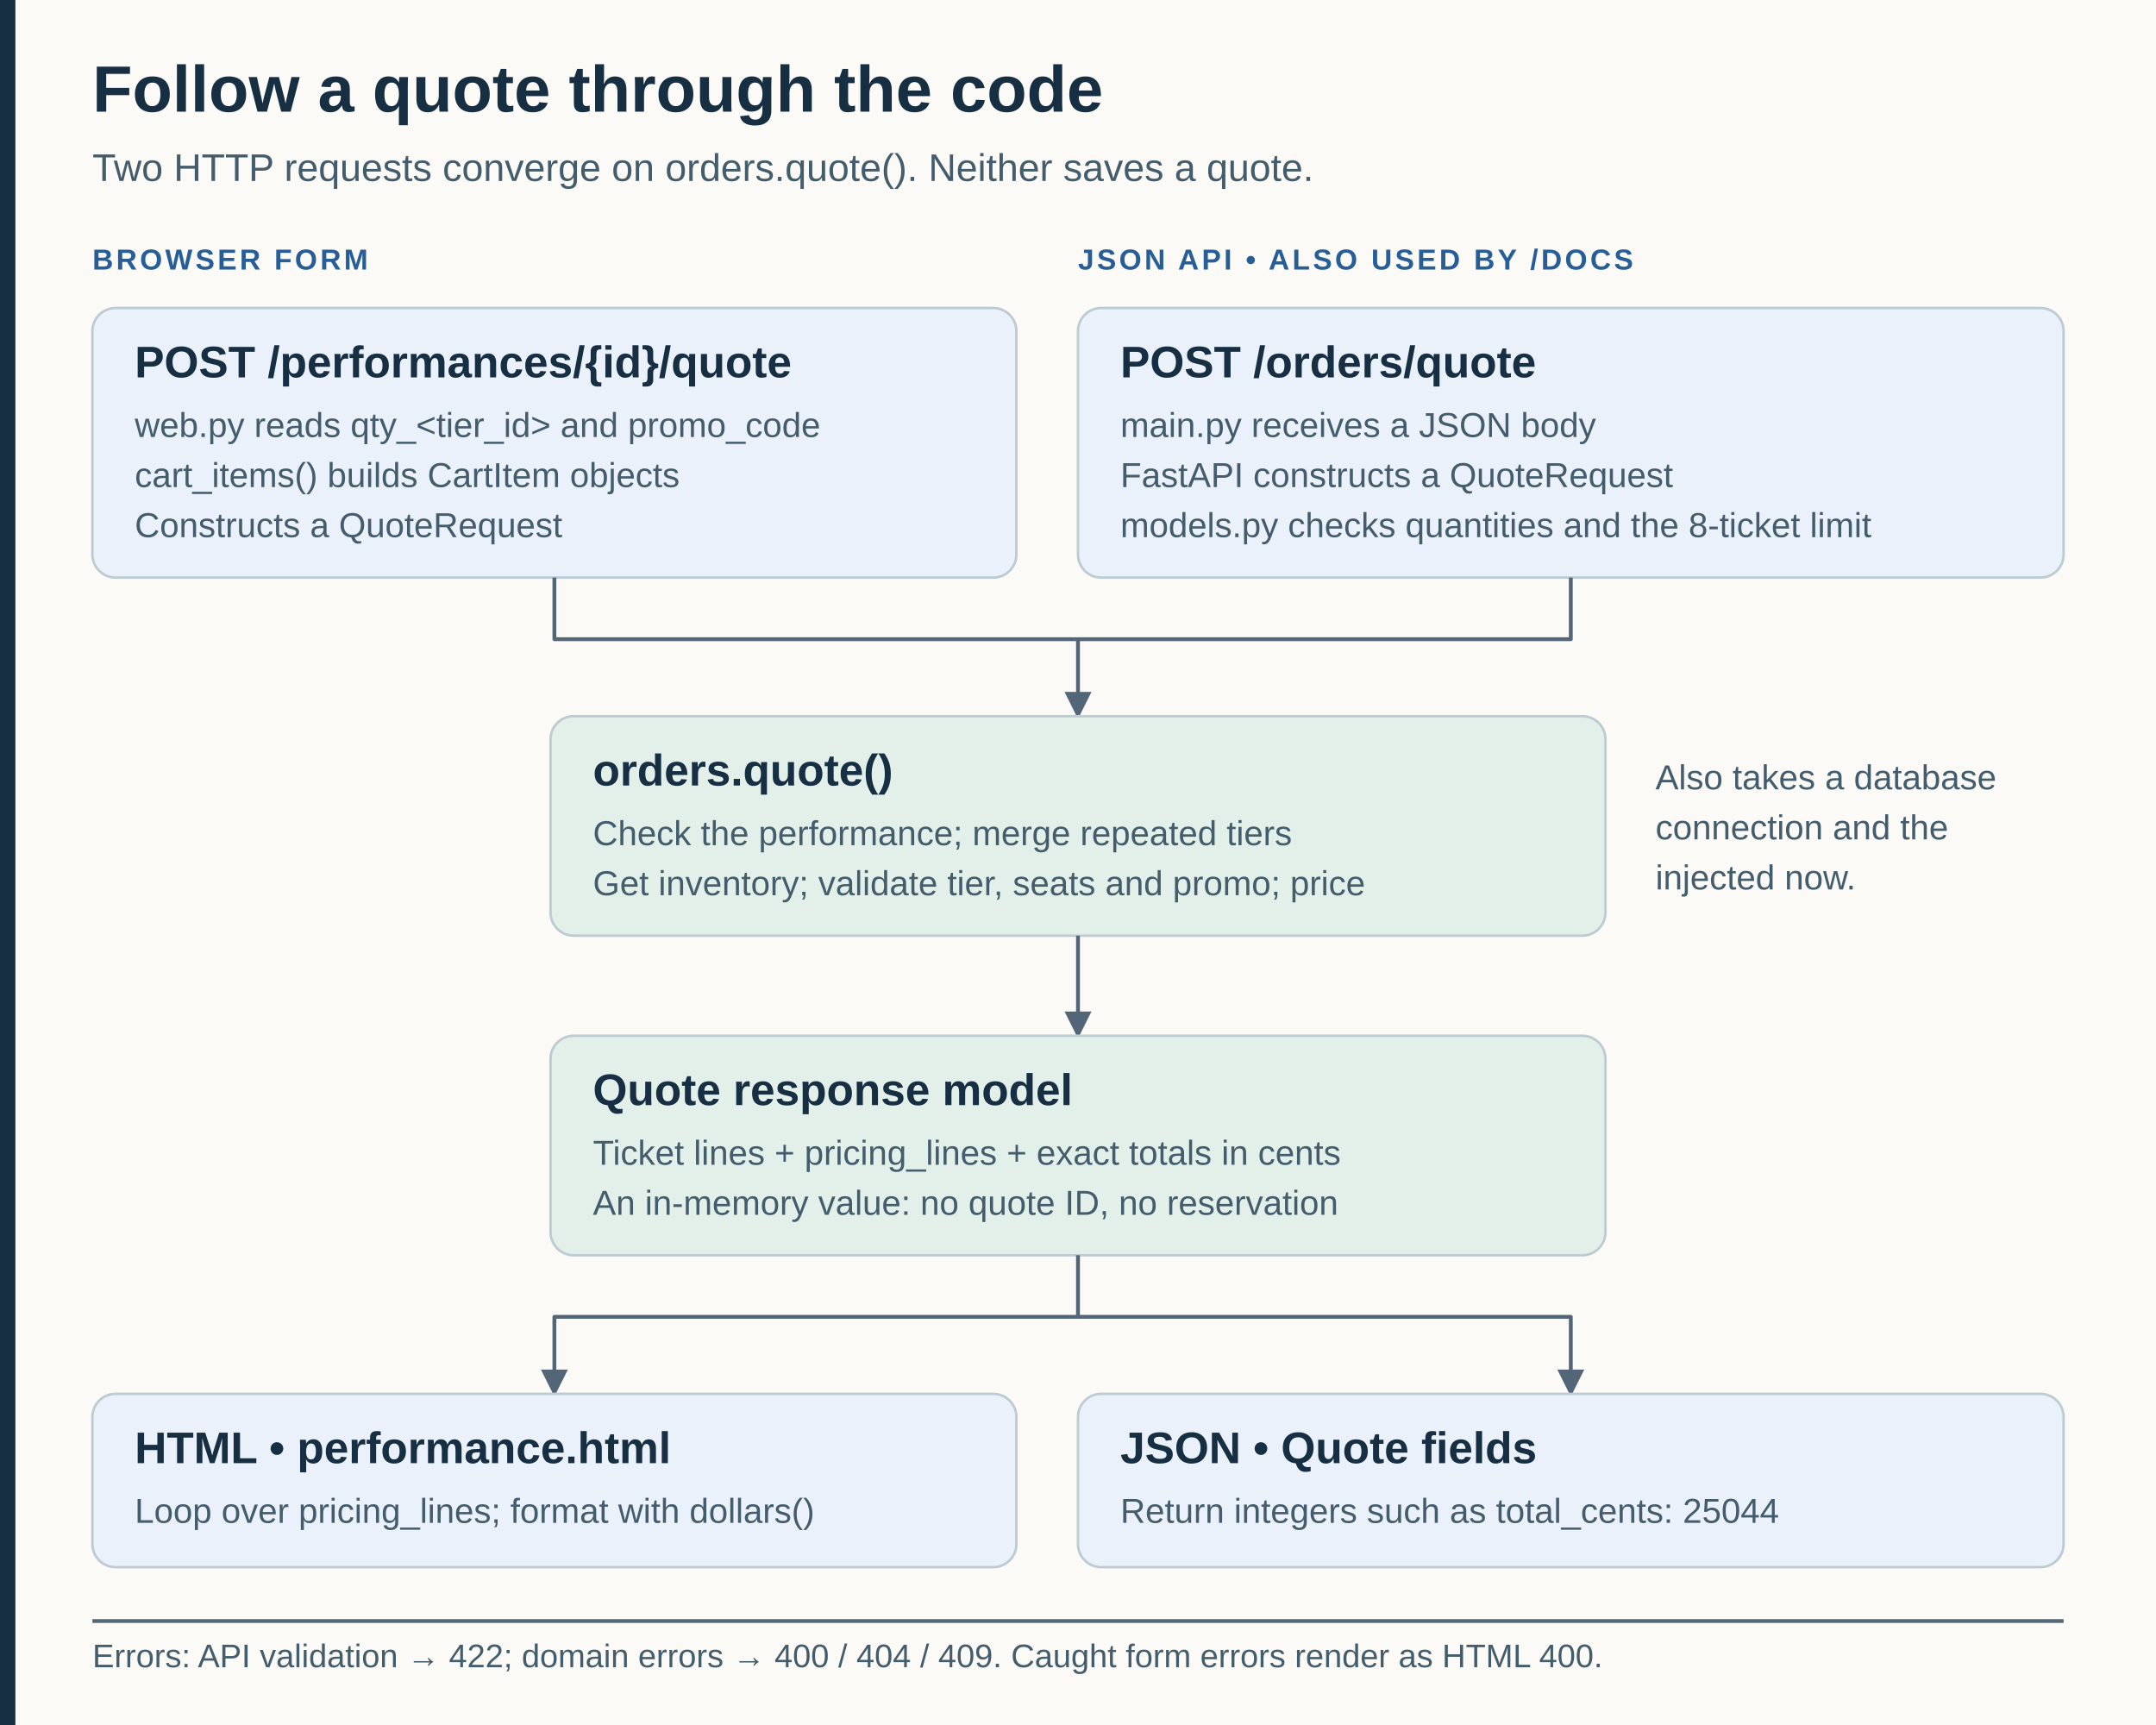
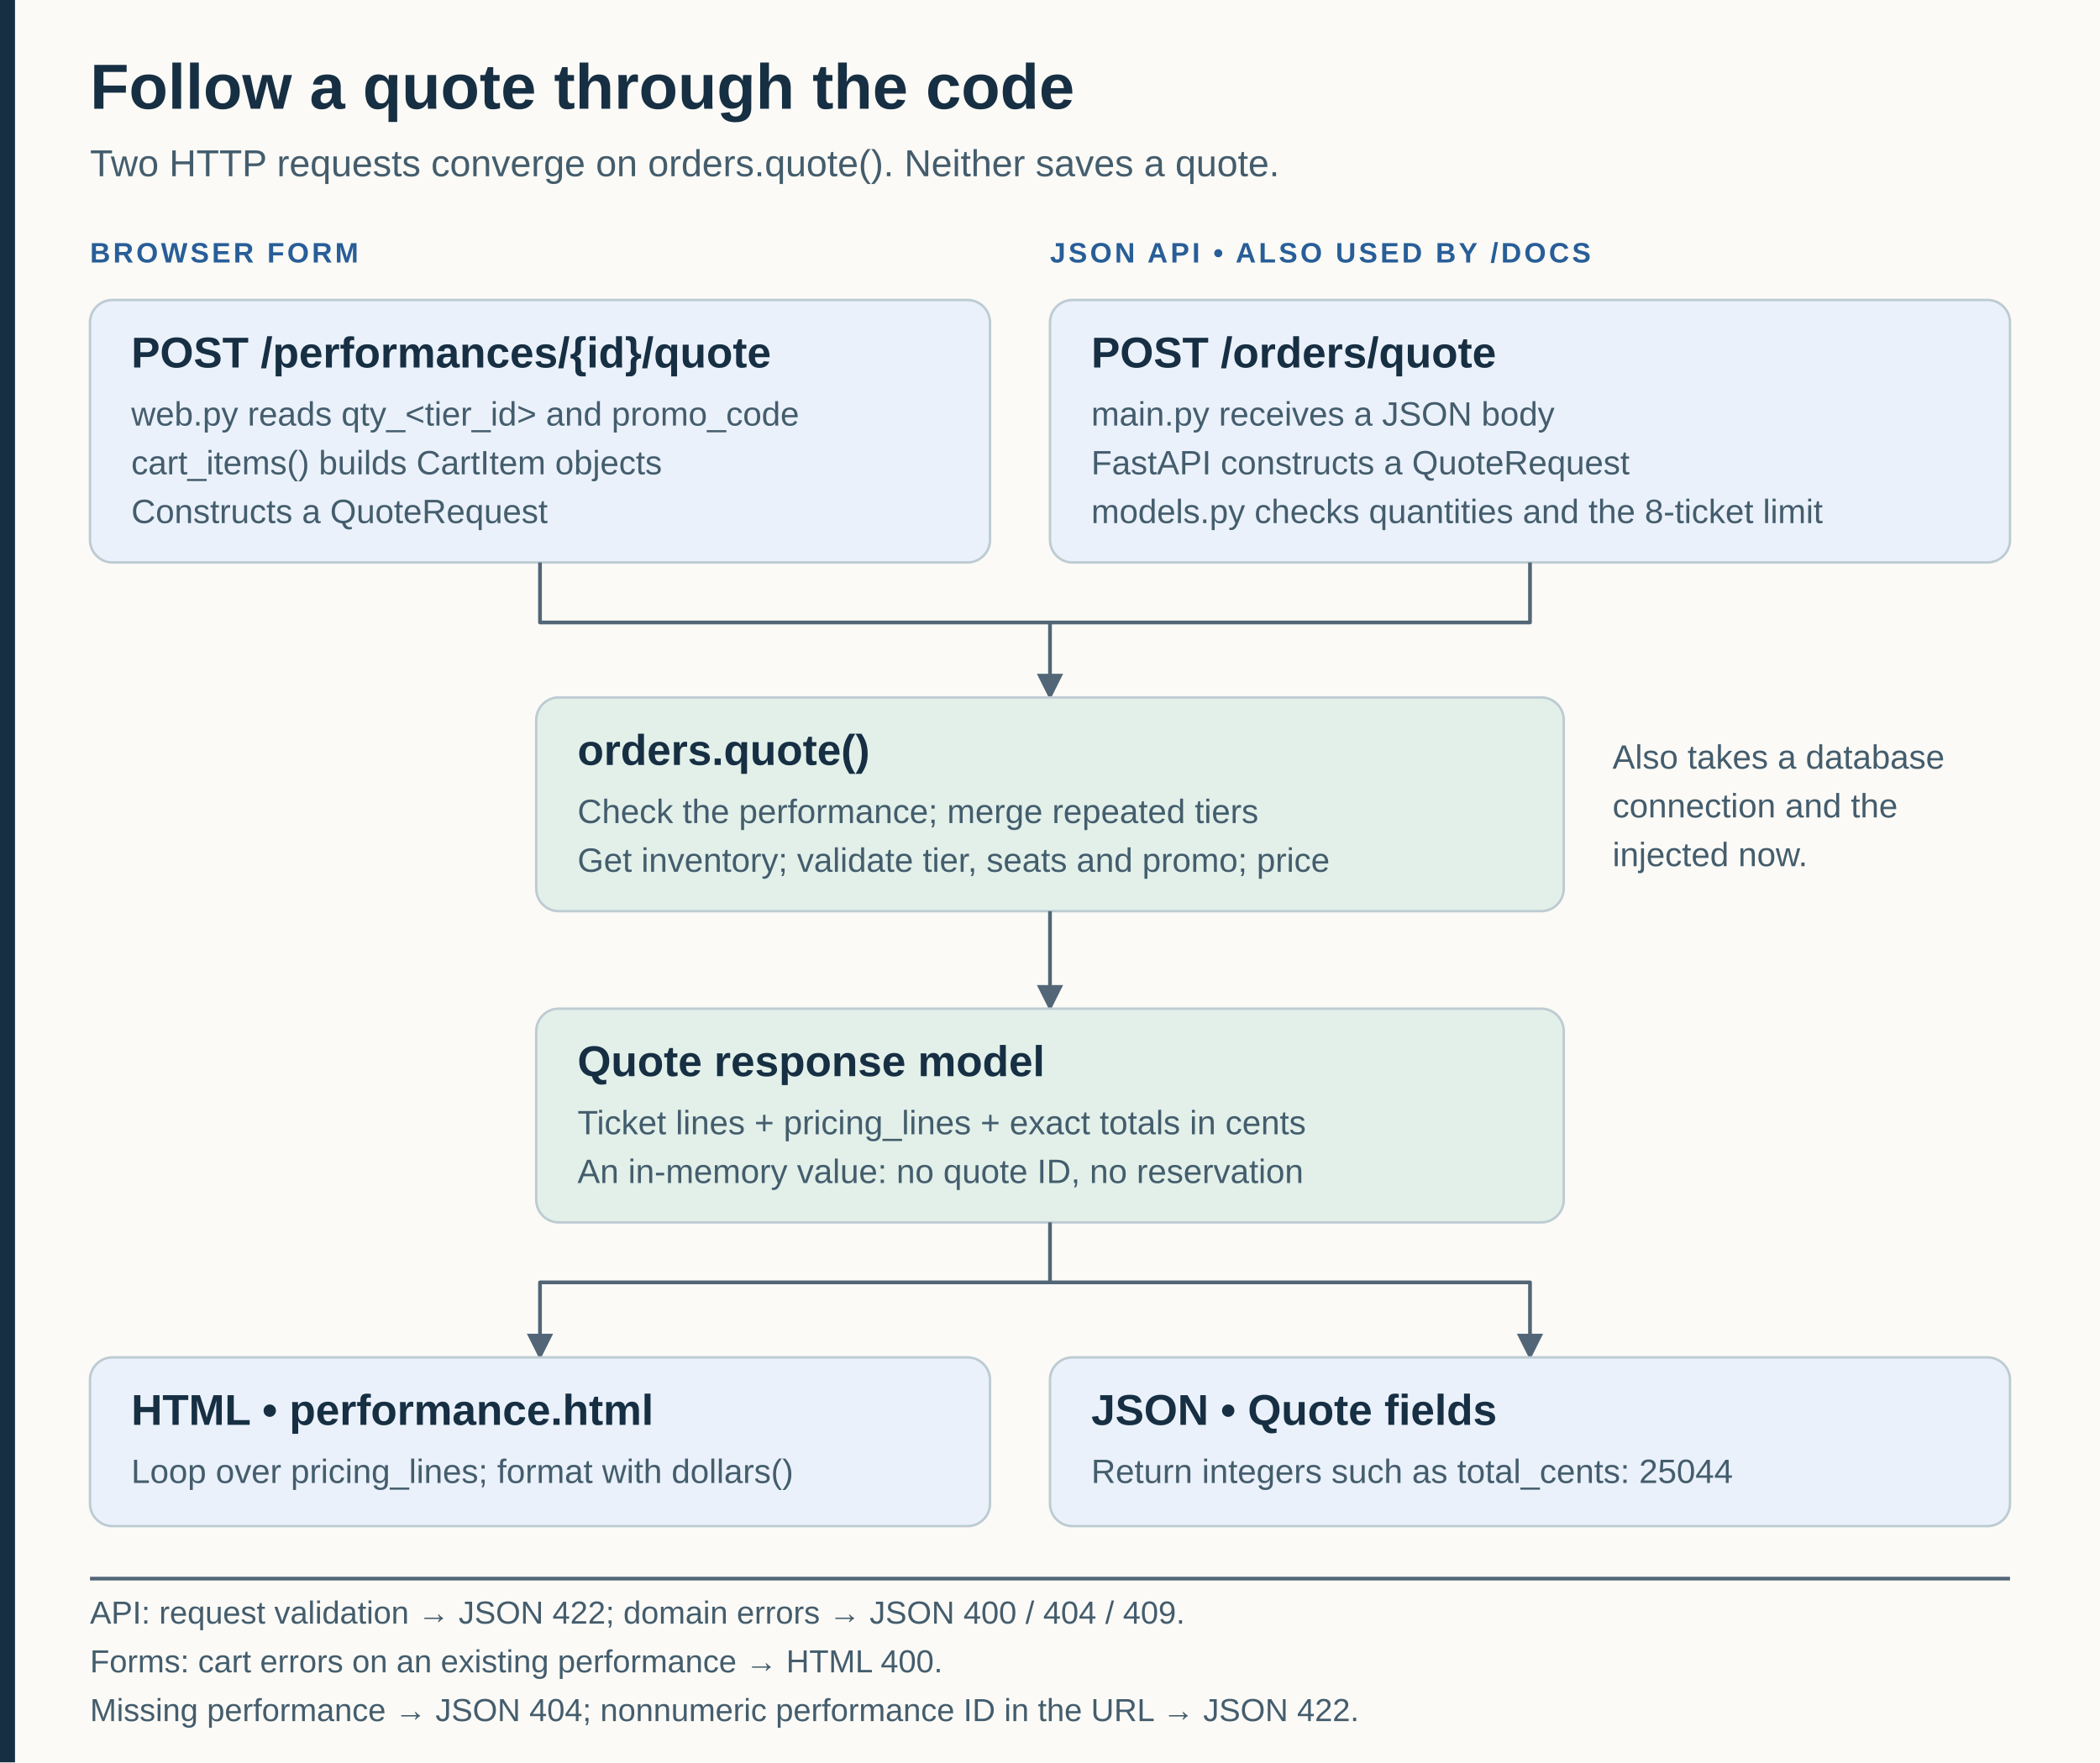
- <svg xmlns="http://www.w3.org/2000/svg" width="1120" height="896" viewBox="0 0 1120 896" role="img" aria-labelledby="title description">
+ <svg xmlns="http://www.w3.org/2000/svg" width="1120" height="940" viewBox="0 0 1120 940" role="img" aria-labelledby="title description">
  <defs>
    <marker id="arrow" viewBox="0 0 10 10" refX="9" refY="5" markerWidth="7" markerHeight="7" orient="auto-start-reverse">
      <path d="M0 0 10 5 0 10Z" fill="#526677" />
    </marker>
    <style>
      text { font-family: Arial, Helvetica, sans-serif; fill: #172f43; }
      .title { font-size: 34px; font-weight: 700; }
      .heading { font-size: 23px; font-weight: 700; }
      .body { font-size: 20px; fill: #445d6d; }
      .small { font-size: 18px; fill: #445d6d; }
      .note { font-size: 17px; fill: #445d6d; }
      .tag { font-size: 16px; fill: #445d6d; }
      .label { font-size: 15px; font-weight: 700; letter-spacing: 1.5px; }
      .edge { fill: none; stroke: #526677; stroke-width: 2; stroke-linejoin: round; }
      .dash { stroke-dasharray: 6 5; }
      .card { stroke: #bdcbd3; stroke-width: 1.3; }
    </style>
  </defs>
-   <rect width="1120" height="896" fill="#fbfaf6" />
-   <rect width="8" height="896" fill="#172f43" />
+   <rect width="1120" height="940" fill="#fbfaf6" />
+   <rect width="8" height="940" fill="#172f43" />
  <text x="48" y="58" class="title">Follow a quote through the code</text>
  <text x="48" y="94" class="body">Two HTTP requests converge on orders.quote(). Neither saves a quote.</text>
  <text x="48" y="140" class="label" style="fill:#285e98">BROWSER FORM</text>
  <text x="560" y="140" class="label" style="fill:#285e98">JSON API • ALSO USED BY /DOCS</text>
  <rect x="48" y="160" width="480" height="140" rx="12" fill="#eaf1fa" class="card" />
  <text x="70" y="196" class="heading">POST /performances/{id}/quote</text>
  <text x="70" y="227" class="small">web.py reads qty_&lt;tier_id&gt; and promo_code</text>
  <text x="70" y="253" class="small">cart_items() builds CartItem objects</text>
  <text x="70" y="279" class="small">Constructs a QuoteRequest</text>
  <rect x="560" y="160" width="512" height="140" rx="12" fill="#eaf1fa" class="card" />
  <text x="582" y="196" class="heading">POST /orders/quote</text>
  <text x="582" y="227" class="small">main.py receives a JSON body</text>
  <text x="582" y="253" class="small">FastAPI constructs a QuoteRequest</text>
  <text x="582" y="279" class="small">models.py checks quantities and the 8-ticket limit</text>
  <polyline points="288,300 288,332 560,332 560,372" class="edge" marker-end="url(#arrow)" />
  <polyline points="816,300 816,332 560,332" class="edge" />
  <rect x="286" y="372" width="548" height="114" rx="12" fill="#e2f0e9" class="card" />
  <text x="308" y="408" class="heading">orders.quote()</text>
  <text x="308" y="439" class="small">Check the performance; merge repeated tiers</text>
  <text x="308" y="465" class="small">Get inventory; validate tier, seats and promo; price</text>
  <text x="860" y="410" class="small">Also takes a database</text>
  <text x="860" y="436" class="small">connection and the</text>
  <text x="860" y="462" class="small">injected now.</text>
  <polyline points="560,486 560,538" class="edge" marker-end="url(#arrow)" />
  <rect x="286" y="538" width="548" height="114" rx="12" fill="#e2f0e9" class="card" />
  <text x="308" y="574" class="heading">Quote response model</text>
  <text x="308" y="605" class="small">Ticket lines + pricing_lines + exact totals in cents</text>
  <text x="308" y="631" class="small">An in-memory value: no quote ID, no reservation</text>
  <polyline points="560,652 560,684 288,684 288,724" class="edge" marker-end="url(#arrow)" />
  <polyline points="560,684 816,684 816,724" class="edge" marker-end="url(#arrow)" />
  <rect x="48" y="724" width="480" height="90" rx="12" fill="#eaf1fa" class="card" />
  <text x="70" y="760" class="heading">HTML • performance.html</text>
  <text x="70" y="791" class="small">Loop over pricing_lines; format with dollars()</text>
  <rect x="560" y="724" width="512" height="90" rx="12" fill="#eaf1fa" class="card" />
  <text x="582" y="760" class="heading">JSON • Quote fields</text>
  <text x="582" y="791" class="small">Return integers such as total_cents: 25044</text>
  <polyline points="48,842 1072,842" class="edge" />
-   <text x="48" y="866" class="note">Errors: API validation → 422; domain errors → 400 / 404 / 409. Caught form errors render as HTML 400.</text>
+   <text x="48" y="866" class="note">API: request validation → JSON 422; domain errors → JSON 400 / 404 / 409.</text>
+   <text x="48" y="892" class="note">Forms: cart errors on an existing performance → HTML 400.</text>
+   <text x="48" y="918" class="note">Missing performance → JSON 404; nonnumeric performance ID in the URL → JSON 422.</text>
</svg>
